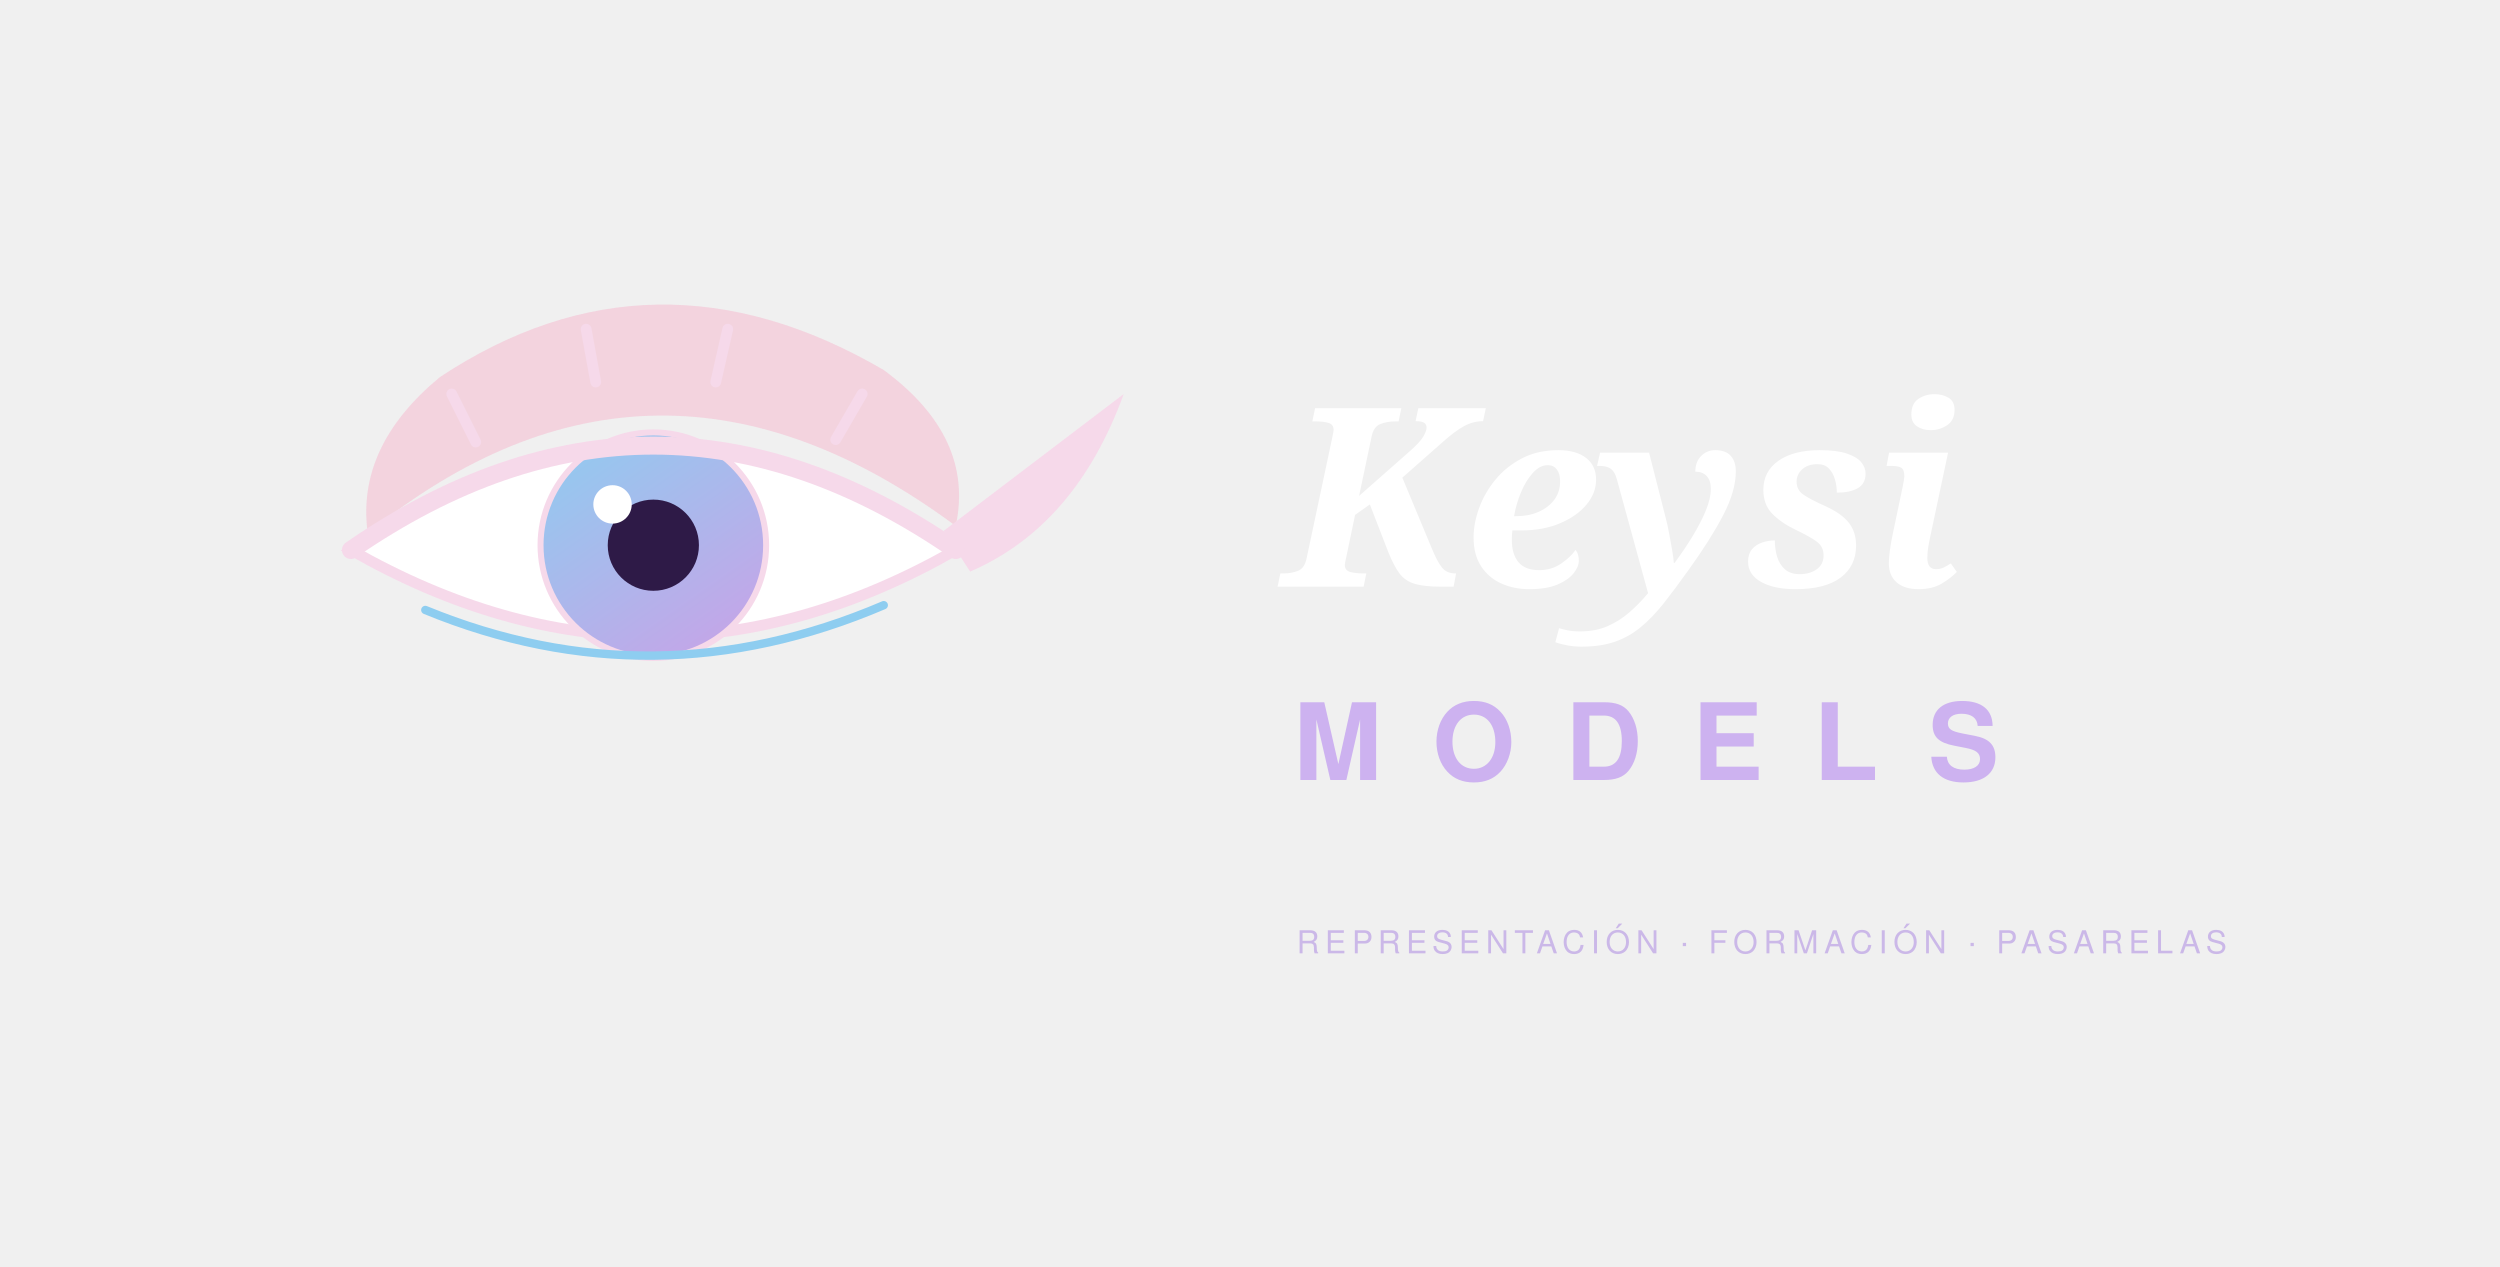
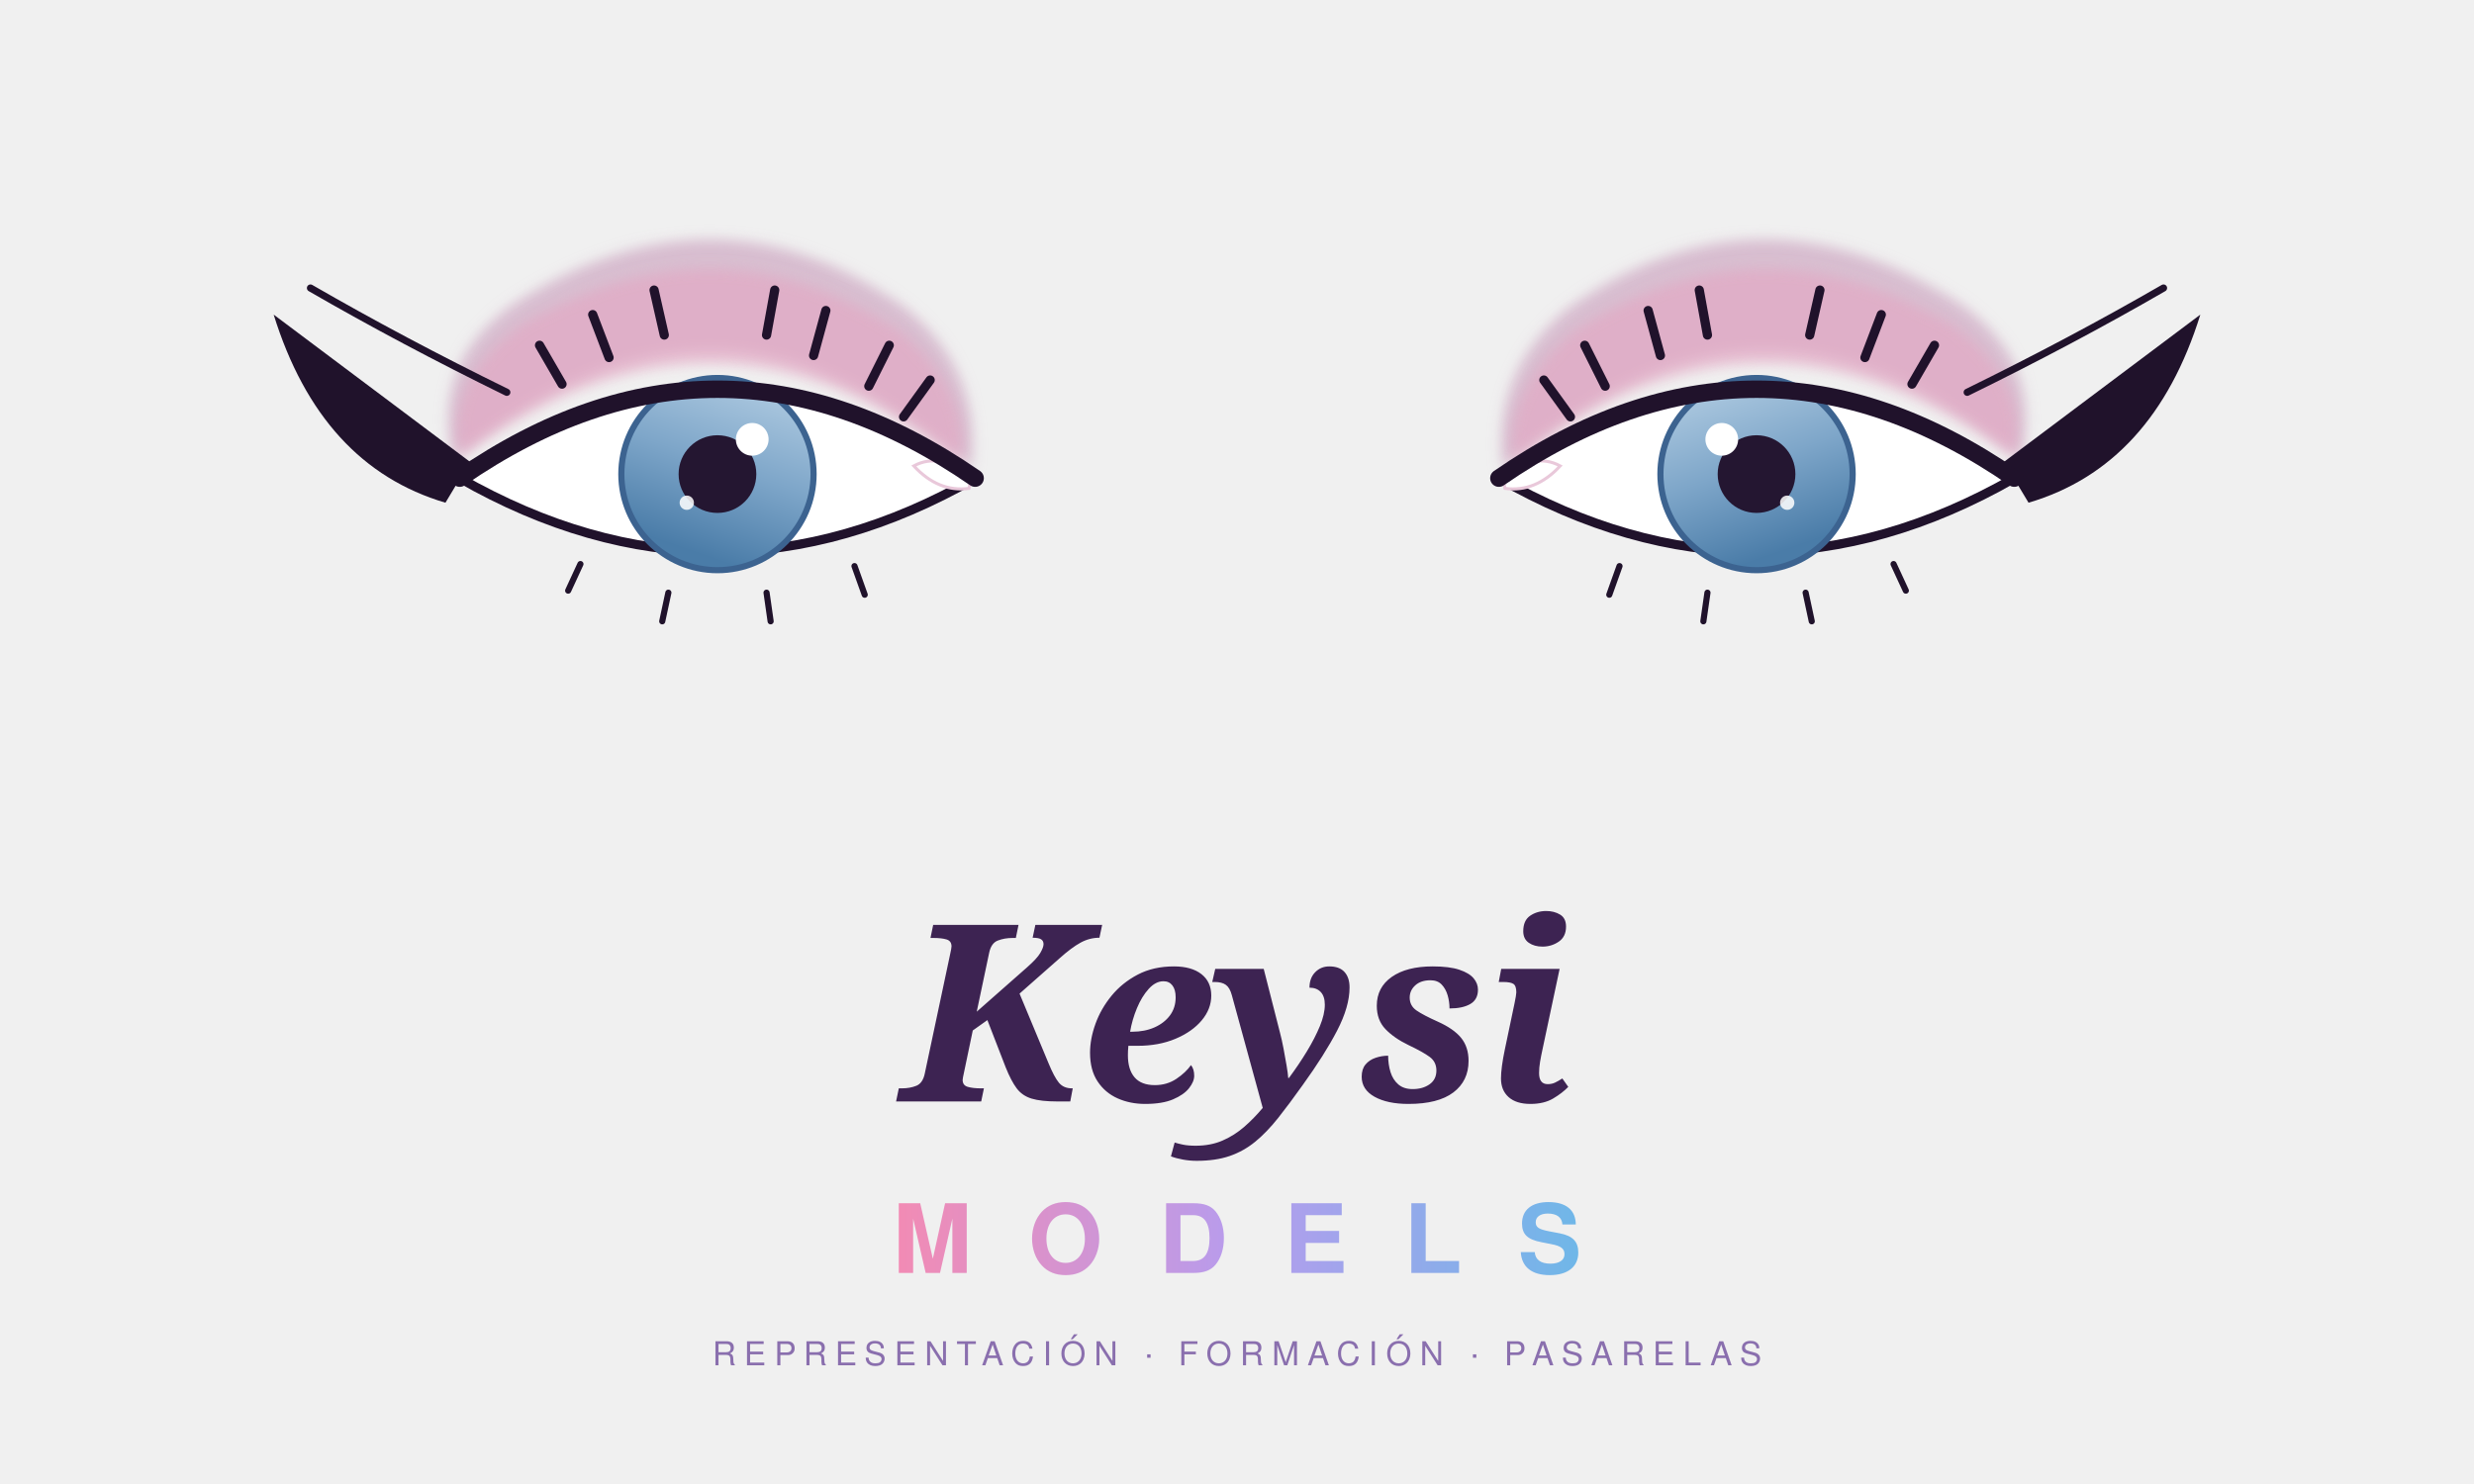
- <svg xmlns="http://www.w3.org/2000/svg" width="1500" height="760" viewBox="0 0 1500 760">
+ <svg xmlns="http://www.w3.org/2000/svg" width="1500" height="900" viewBox="0 0 1500 900">
  <defs>
-     <linearGradient id="irisD" x1="0" y1="0" x2="0.7" y2="1">
-       <stop offset="0" stop-color="#8ecdf0" />
-       <stop offset="1" stop-color="#c3a6e8" />
+     <filter id="soft" x="-20%" y="-20%" width="140%" height="140%">
+       <feGaussianBlur stdDeviation="6" />
+     </filter>
+     <linearGradient id="irisV3f" x1="0" y1="0" x2="0.35" y2="1">
+       <stop offset="0" stop-color="#b9d2e6" />
+       <stop offset="0.55" stop-color="#7ea6c9" />
+       <stop offset="1" stop-color="#4a7ca8" />
    </linearGradient>
-     <linearGradient id="lineD" x1="0" y1="0" x2="1" y2="0">
-       <stop offset="0" stop-color="#f7a8c4" />
-       <stop offset="0.5" stop-color="#c3a6e8" />
-       <stop offset="1" stop-color="#8ecdf0" />
+     <linearGradient id="wordV3" x1="0" y1="0" x2="1" y2="0">
+       <stop offset="0" stop-color="#f28bb4" />
+       <stop offset="0.5" stop-color="#b79ced" />
+       <stop offset="1" stop-color="#6fb7e8" />
    </linearGradient>
  </defs>
-   <g transform="translate(392,330) scale(0.72) translate(-500,-412)">
-     <path d="M262,398 Q500,205 752,392 Q768,318 692,262 Q500,150 322,268 Q252,326 262,398 Z" fill="#f7a8c4" opacity="0.4" />
-     <path d="M742,396 L892,282 Q852,392 764,430 Z" fill="#f6d9ea" />
-     <path d="M248,412 Q500,238 752,412 Q500,556 248,412 Z" fill="#ffffff" stroke="#f6d9ea" stroke-width="9" />
-     <circle cx="500" cy="408" r="94" fill="url(#irisD)" />
-     <circle cx="500" cy="408" r="94" fill="none" stroke="#f6d9ea" stroke-width="5" />
-     <circle cx="500" cy="408" r="38" fill="#2e1a47" />
-     <circle cx="466" cy="374" r="16" fill="#ffffff" />
-     <path d="M248,412 Q500,238 752,412" fill="none" stroke="#f6d9ea" stroke-width="15" stroke-linecap="round" />
-     <g stroke="#f6d9ea" stroke-width="9" stroke-linecap="round">
-       <line x1="352" y1="322" x2="332" y2="282" />
-       <line x1="452" y1="272" x2="444" y2="228" />
-       <line x1="552" y1="272" x2="562" y2="228" />
-       <line x1="652" y1="320" x2="674" y2="282" />
+   <g transform="translate(0,-40)">
+     <g transform="translate(435,330) scale(-0.62,0.62) translate(-500,-412)">
+       <path d="M252,404 Q500,176 758,394 Q782,296 694,238 Q500,116 318,244 Q240,306 252,404 Z" fill="#c08bb0" opacity="0.5" filter="url(#soft)" />
+       <path d="M262,398 Q500,205 752,392 Q768,318 692,262 Q500,150 322,268 Q252,326 262,398 Z" fill="#e3a7c3" opacity="0.65" filter="url(#soft)" />
+       <path d="M742,396 L934,252 Q888,400 766,436 Z" fill="#20122b" />
+       <path d="M706,328 Q808,278 898,226" fill="none" stroke="#20122b" stroke-width="7" stroke-linecap="round" />
+       <path d="M248,412 Q500,238 752,412 Q500,556 248,412 Z" fill="#ffffff" stroke="#20122b" stroke-width="9" />
+       <path d="M252,412 Q282,386 308,400 Q284,426 254,422 Z" fill="#ffffff" stroke="#e9c8da" stroke-width="3" />
+       <circle cx="500" cy="408" r="94" fill="url(#irisV3f)" />
+       <circle cx="500" cy="408" r="94" fill="none" stroke="#3c6390" stroke-width="6" />
+       <circle cx="500" cy="408" r="38" fill="#241631" />
+       <circle cx="466" cy="374" r="16" fill="#ffffff" />
+       <circle cx="530" cy="436" r="7" fill="#ffffff" opacity="0.85" />
+       <path d="M248,412 Q500,238 752,412" fill="none" stroke="#20122b" stroke-width="17" stroke-linecap="round" />
+       <g stroke="#20122b" stroke-width="9" stroke-linecap="round">
+         <line x1="318" y1="352" x2="292" y2="316" />
+         <line x1="352" y1="322" x2="332" y2="282" />
+         <line x1="406" y1="292" x2="394" y2="248" />
+         <line x1="452" y1="272" x2="444" y2="228" />
+         <line x1="552" y1="272" x2="562" y2="228" />
+         <line x1="606" y1="294" x2="622" y2="252" />
+         <line x1="652" y1="320" x2="674" y2="282" />
+       </g>
+       <g stroke="#20122b" stroke-width="6" stroke-linecap="round">
+         <line x1="366" y1="498" x2="356" y2="526" />
+         <line x1="452" y1="524" x2="448" y2="552" />
+         <line x1="548" y1="524" x2="554" y2="552" />
+         <line x1="634" y1="496" x2="646" y2="522" />
+       </g>
    </g>
-     <path d="M310,462 Q500,540 692,458" fill="none" stroke="#8ecdf0" stroke-width="7" stroke-linecap="round" />
+     <g transform="translate(1065,330) scale(0.62,0.62) translate(-500,-412)">
+       <path d="M252,404 Q500,176 758,394 Q782,296 694,238 Q500,116 318,244 Q240,306 252,404 Z" fill="#c08bb0" opacity="0.5" filter="url(#soft)" />
+       <path d="M262,398 Q500,205 752,392 Q768,318 692,262 Q500,150 322,268 Q252,326 262,398 Z" fill="#e3a7c3" opacity="0.65" filter="url(#soft)" />
+       <path d="M742,396 L934,252 Q888,400 766,436 Z" fill="#20122b" />
+       <path d="M706,328 Q808,278 898,226" fill="none" stroke="#20122b" stroke-width="7" stroke-linecap="round" />
+       <path d="M248,412 Q500,238 752,412 Q500,556 248,412 Z" fill="#ffffff" stroke="#20122b" stroke-width="9" />
+       <path d="M252,412 Q282,386 308,400 Q284,426 254,422 Z" fill="#ffffff" stroke="#e9c8da" stroke-width="3" />
+       <circle cx="500" cy="408" r="94" fill="url(#irisV3f)" />
+       <circle cx="500" cy="408" r="94" fill="none" stroke="#3c6390" stroke-width="6" />
+       <circle cx="500" cy="408" r="38" fill="#241631" />
+       <circle cx="466" cy="374" r="16" fill="#ffffff" />
+       <circle cx="530" cy="436" r="7" fill="#ffffff" opacity="0.85" />
+       <path d="M248,412 Q500,238 752,412" fill="none" stroke="#20122b" stroke-width="17" stroke-linecap="round" />
+       <g stroke="#20122b" stroke-width="9" stroke-linecap="round">
+         <line x1="318" y1="352" x2="292" y2="316" />
+         <line x1="352" y1="322" x2="332" y2="282" />
+         <line x1="406" y1="292" x2="394" y2="248" />
+         <line x1="452" y1="272" x2="444" y2="228" />
+         <line x1="552" y1="272" x2="562" y2="228" />
+         <line x1="606" y1="294" x2="622" y2="252" />
+         <line x1="652" y1="320" x2="674" y2="282" />
+       </g>
+       <g stroke="#20122b" stroke-width="6" stroke-linecap="round">
+         <line x1="366" y1="498" x2="356" y2="526" />
+         <line x1="452" y1="524" x2="448" y2="552" />
+         <line x1="548" y1="524" x2="554" y2="552" />
+         <line x1="634" y1="496" x2="646" y2="522" />
+       </g>
+     </g>
  </g>
-   <text x="770" y="352" font-family="'Cormorant Garamond', Georgia, serif" font-size="150" font-weight="600" font-style="italic" fill="#ffffff">Keysi</text>
-   <text x="776" y="468" font-family="Montserrat, Helvetica, Arial, sans-serif" font-size="64" font-weight="700" fill="#cdb2f0" letter-spacing="30">MODELS</text>
-   <line x1="778" y1="516" x2="1330" y2="516" stroke="url(#lineD)" stroke-width="4" />
-   <text x="778" y="572" font-family="Montserrat, Helvetica, Arial, sans-serif" font-size="19" fill="#cbb8e8" letter-spacing="3.5">REPRESENTACIÓN · FORMACIÓN · PASARELAS</text>
+   <text x="750" y="668" text-anchor="middle" font-family="'Cormorant Garamond', Georgia, serif" font-size="150" font-weight="600" font-style="italic" fill="#3d2352">Keysi</text>
+   <text x="750" y="772" text-anchor="middle" font-family="Montserrat, Helvetica, Arial, sans-serif" font-size="58" font-weight="700" fill="url(#wordV3)" letter-spacing="34">MODELS</text>
+   <text x="750" y="828" text-anchor="middle" font-family="Montserrat, Helvetica, Arial, sans-serif" font-size="20" fill="#8a6fae" letter-spacing="5">REPRESENTACIÓN · FORMACIÓN · PASARELAS</text>
</svg>
